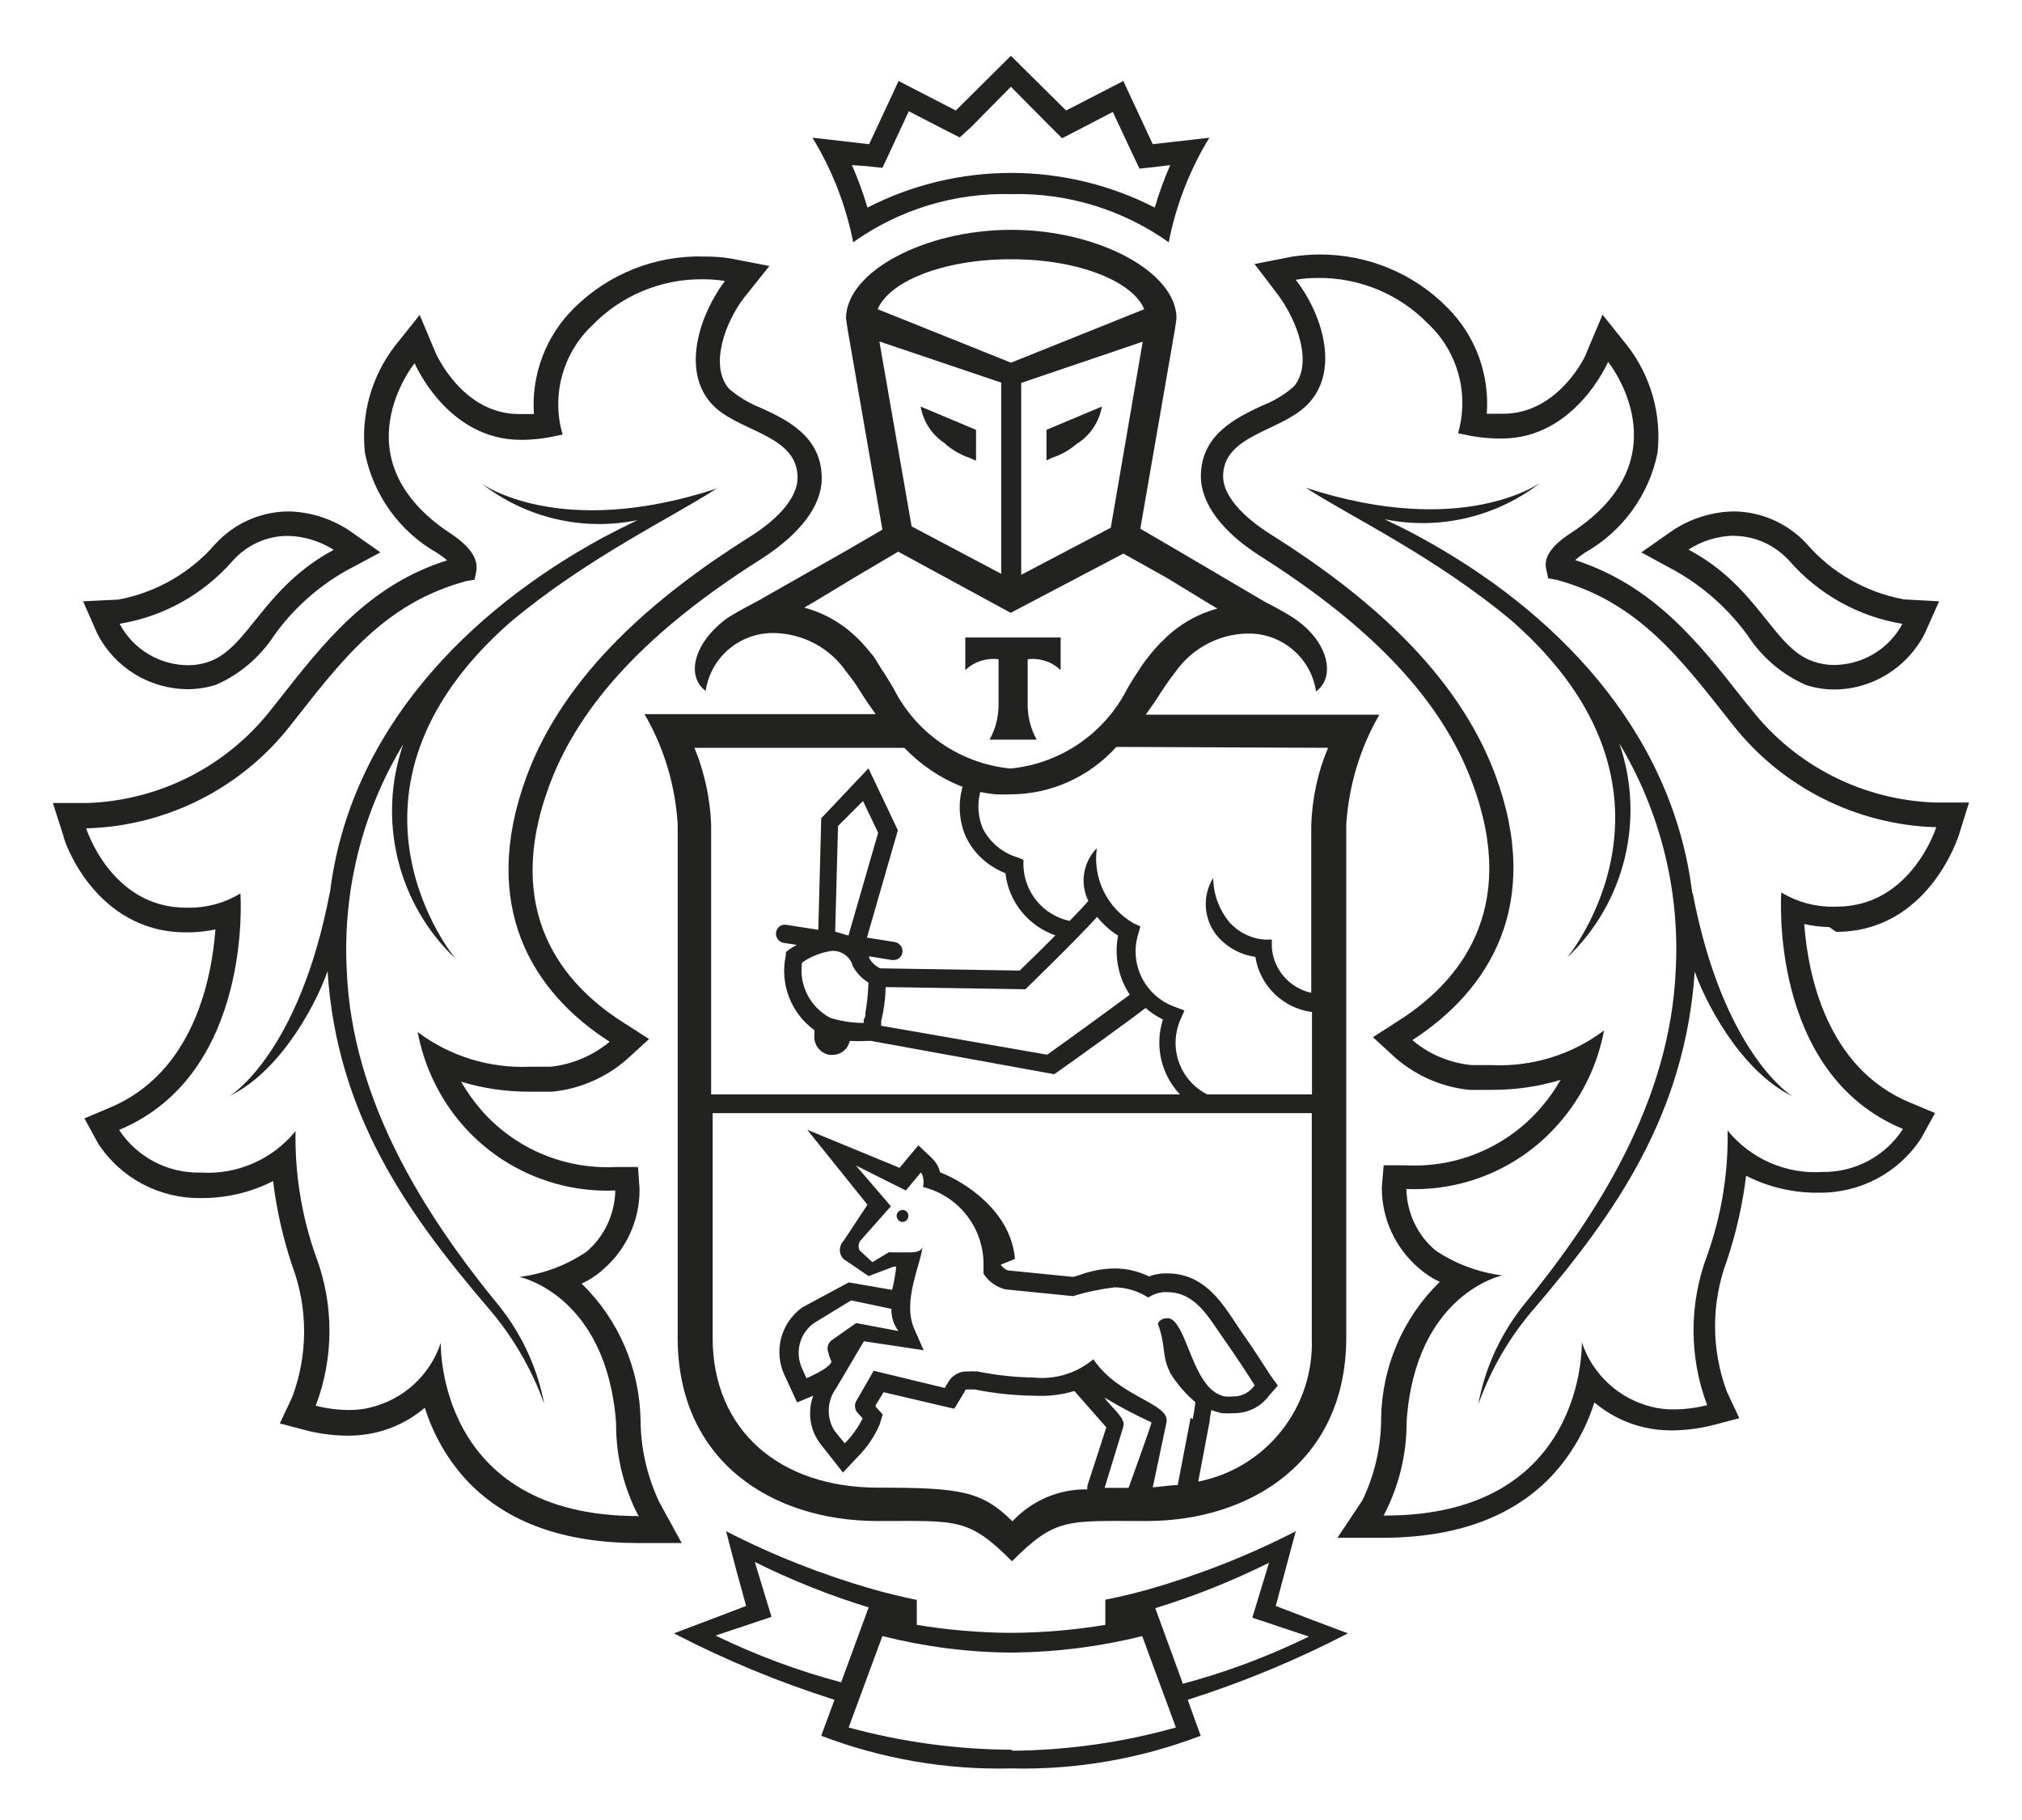
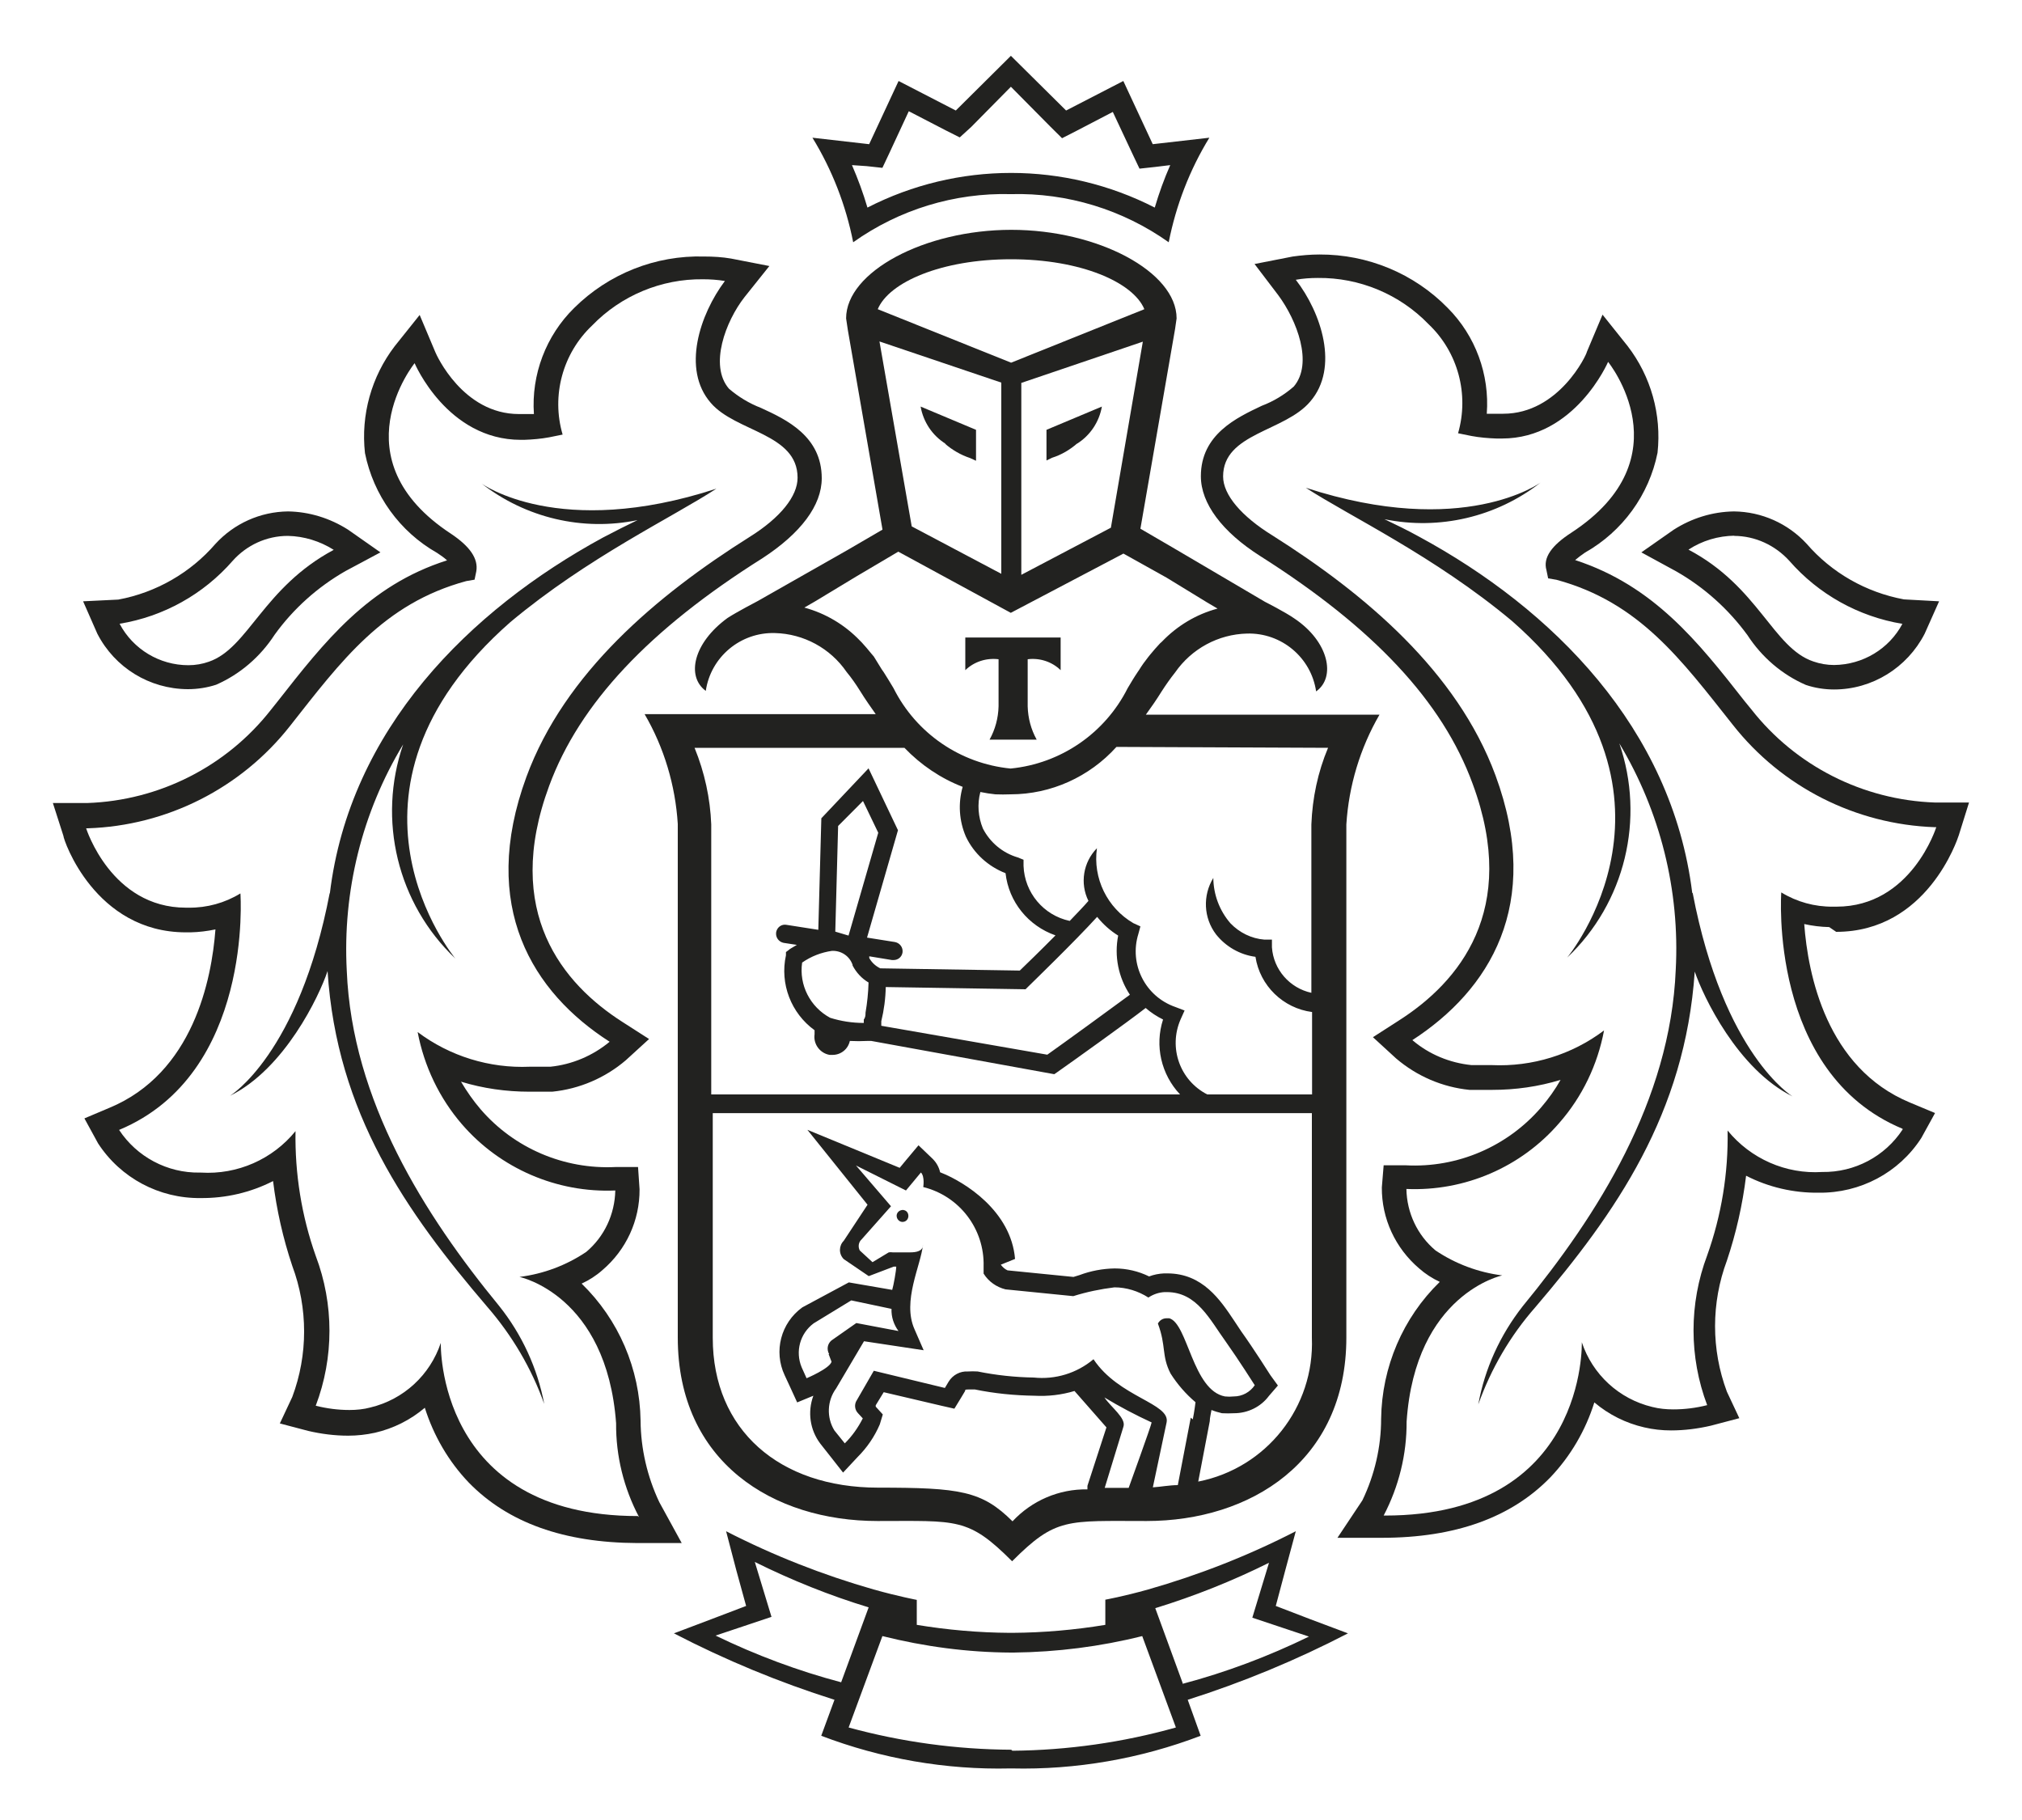
<svg xmlns="http://www.w3.org/2000/svg" width="20" height="18" viewBox="0 0 20 18" fill="none">
  <path d="M8.929 11.967C8.899 11.967 8.872 11.989 8.869 12.019V12.021C8.867 12.053 8.892 12.083 8.924 12.085H8.926C8.961 12.085 8.985 12.058 8.985 12.026C8.985 11.991 8.961 11.967 8.929 11.967Z" fill="#222220" />
  <path d="M8.925 11.964C8.928 11.964 8.928 11.967 8.928 11.967C8.93 11.967 8.93 11.964 8.933 11.964H8.925ZM12.96 16.014L12.619 15.883L12.713 15.53L12.817 15.144C12.35 15.384 11.861 15.576 11.357 15.72C11.111 15.789 10.933 15.821 10.933 15.821V16.07C10.629 16.12 10.323 16.147 10.014 16.149H9.987C9.678 16.147 9.372 16.12 9.068 16.07V15.823C9.068 15.823 8.888 15.789 8.641 15.72C8.138 15.576 7.649 15.384 7.182 15.144L7.283 15.53L7.38 15.883L7.036 16.014L6.666 16.154C7.175 16.418 7.706 16.638 8.254 16.811L8.123 17.167C8.718 17.394 9.355 17.505 9.992 17.49H10.007C10.644 17.505 11.281 17.394 11.876 17.167L11.748 16.811C12.293 16.638 12.824 16.418 13.333 16.154L12.96 16.014ZM7.078 16.176L7.631 15.991L7.466 15.448C7.829 15.628 8.204 15.779 8.592 15.897L8.32 16.638C7.893 16.525 7.476 16.369 7.078 16.176ZM10.014 17.315L10.002 17.305C9.459 17.302 8.918 17.228 8.394 17.085L8.728 16.181C9.143 16.285 9.57 16.342 9.999 16.344H10.027C10.456 16.339 10.883 16.285 11.298 16.181L11.631 17.085C11.105 17.233 10.56 17.31 10.014 17.315ZM11.698 16.653V16.646L11.427 15.905C11.814 15.786 12.19 15.636 12.552 15.456L12.387 15.999L12.947 16.186C12.547 16.381 12.128 16.539 11.698 16.653ZM9.999 1.92C10.557 1.905 11.105 2.073 11.56 2.396C11.632 2.031 11.767 1.68 11.962 1.362L11.402 1.426L11.111 0.801L10.545 1.093L9.999 0.552L9.454 1.093L8.888 0.801L8.597 1.426L8.036 1.362C8.231 1.68 8.367 2.031 8.439 2.396C8.893 2.073 9.441 1.905 9.999 1.92ZM8.572 1.643L8.728 1.66L8.794 1.52L8.989 1.1L9.352 1.288L9.493 1.359L9.607 1.255L9.999 0.858L10.392 1.255L10.505 1.367L10.646 1.295L11.007 1.107L11.204 1.527L11.271 1.668L11.427 1.651L11.575 1.633C11.515 1.769 11.464 1.91 11.422 2.053C10.53 1.596 9.471 1.596 8.58 2.053C8.538 1.91 8.486 1.769 8.427 1.633L8.572 1.643ZM17.323 7.016L17.256 6.934C16.797 6.349 16.36 5.794 15.58 5.539C15.612 5.512 15.644 5.488 15.678 5.465C16.049 5.255 16.311 4.895 16.395 4.478C16.436 4.1 16.33 3.722 16.098 3.421L15.851 3.112L15.696 3.48C15.696 3.502 15.422 4.092 14.868 4.092H14.706C14.735 3.705 14.595 3.322 14.32 3.046C13.987 2.705 13.528 2.515 13.051 2.517C12.962 2.517 12.873 2.525 12.787 2.537L12.409 2.611L12.644 2.92C12.827 3.167 12.992 3.594 12.797 3.823C12.703 3.905 12.597 3.969 12.481 4.013C12.234 4.13 11.878 4.295 11.878 4.71C11.878 4.979 12.088 5.26 12.466 5.5C13.58 6.206 14.268 6.934 14.567 7.754C15.029 9.004 14.427 9.715 13.841 10.09L13.58 10.258L13.809 10.468C14.014 10.643 14.266 10.752 14.535 10.779H14.76C14.989 10.779 15.217 10.747 15.436 10.68C15.382 10.776 15.316 10.868 15.244 10.952C14.911 11.339 14.417 11.552 13.906 11.525H13.686L13.668 11.744C13.666 12.053 13.802 12.344 14.036 12.544C14.098 12.599 14.167 12.643 14.241 12.678C13.876 13.033 13.668 13.52 13.661 14.031C13.661 14.31 13.597 14.586 13.476 14.838L13.229 15.209H13.668C14.395 15.209 14.95 15.008 15.335 14.611C15.535 14.401 15.683 14.147 15.77 13.87C15.913 13.991 16.081 14.075 16.264 14.117C16.35 14.137 16.439 14.147 16.528 14.147C16.661 14.147 16.794 14.13 16.923 14.1L17.204 14.026L17.081 13.764C16.925 13.347 16.925 12.885 17.081 12.468C17.172 12.196 17.236 11.915 17.271 11.628C17.493 11.742 17.74 11.799 17.989 11.796C18.399 11.801 18.782 11.599 19.004 11.255L19.14 11.008L18.893 10.905C18.066 10.562 17.883 9.638 17.846 9.139C17.928 9.157 18.009 9.167 18.093 9.169L18.162 9.216C19.061 9.216 19.362 8.3 19.375 8.26L19.476 7.937H19.138C18.427 7.912 17.762 7.576 17.323 7.016ZM18.165 8.967H18.13C17.95 8.969 17.772 8.92 17.619 8.826C17.619 8.826 17.488 10.611 18.819 11.164V11.171C18.644 11.438 18.343 11.596 18.024 11.591C17.664 11.614 17.316 11.46 17.088 11.181C17.096 11.601 17.027 12.021 16.886 12.416C16.706 12.893 16.706 13.421 16.886 13.897C16.775 13.925 16.664 13.939 16.55 13.939C16.481 13.939 16.409 13.932 16.343 13.915C16.014 13.836 15.752 13.594 15.646 13.275C15.646 13.275 15.698 14.989 13.701 14.989H13.686C13.836 14.702 13.915 14.384 13.913 14.06C13.999 12.794 14.859 12.614 14.859 12.614C14.622 12.584 14.397 12.5 14.199 12.367C14.019 12.216 13.915 11.994 13.911 11.759C14.488 11.784 15.046 11.544 15.424 11.105C15.651 10.846 15.802 10.53 15.866 10.191C15.548 10.431 15.155 10.552 14.757 10.534H14.555C14.34 10.512 14.135 10.428 13.97 10.287C14.73 9.794 15.264 8.949 14.792 7.668C14.412 6.641 13.501 5.873 12.585 5.295C12.281 5.107 12.098 4.895 12.098 4.712C12.098 4.283 12.708 4.27 12.96 3.971C13.249 3.636 13.069 3.092 12.817 2.767C12.888 2.754 12.962 2.749 13.034 2.749C13.446 2.744 13.844 2.91 14.13 3.206C14.422 3.483 14.533 3.9 14.422 4.285L14.555 4.312C14.636 4.327 14.718 4.334 14.802 4.337H14.856C15.58 4.337 15.906 3.579 15.906 3.579C15.906 3.579 16.676 4.527 15.543 5.268C15.348 5.394 15.261 5.515 15.296 5.638L15.313 5.72L15.395 5.734C16.217 5.957 16.629 6.525 17.14 7.169C17.624 7.784 18.355 8.154 19.138 8.181H19.152C19.152 8.181 18.906 8.967 18.165 8.967Z" fill="#222220" />
  <path d="M16.58 5.651C16.857 5.809 17.096 6.024 17.284 6.281C17.425 6.498 17.625 6.671 17.862 6.774C17.951 6.804 18.047 6.819 18.141 6.819C18.518 6.819 18.864 6.604 19.037 6.268L19.18 5.947L18.832 5.928C18.457 5.858 18.119 5.666 17.869 5.377C17.684 5.177 17.425 5.061 17.151 5.058C16.938 5.061 16.733 5.125 16.555 5.239L16.235 5.463L16.58 5.651ZM17.158 5.298L17.151 5.3C17.36 5.3 17.558 5.392 17.699 5.547C17.988 5.878 18.383 6.098 18.817 6.17C18.684 6.419 18.425 6.574 18.141 6.577C18.072 6.577 18.002 6.565 17.936 6.542C17.536 6.407 17.395 5.802 16.701 5.436C16.837 5.347 16.995 5.3 17.158 5.298ZM16.743 8.834L16.738 8.829C16.536 7.199 15.353 6.021 14.037 5.308C13.916 5.241 13.803 5.187 13.694 5.135C14.237 5.246 14.803 5.113 15.239 4.772C15.239 4.772 14.476 5.332 12.916 4.824C13.348 5.105 14.188 5.5 14.956 6.142C16.872 7.826 15.501 9.471 15.501 9.471C16.074 8.928 16.274 8.098 16.017 7.352C16.422 8.026 16.617 8.807 16.575 9.592C16.521 10.886 15.803 12.016 15.062 12.918C14.839 13.202 14.686 13.535 14.622 13.89C14.748 13.537 14.938 13.211 15.185 12.93C15.988 11.989 16.667 11.014 16.763 9.609C16.847 9.856 17.188 10.575 17.731 10.844C17.731 10.844 17.049 10.434 16.743 8.834ZM6.521 14.856C6.402 14.604 6.338 14.328 6.336 14.049C6.328 13.537 6.119 13.051 5.753 12.695C5.827 12.661 5.896 12.617 5.958 12.562C6.193 12.362 6.328 12.071 6.326 11.762L6.311 11.542H6.089C5.58 11.567 5.086 11.357 4.753 10.97C4.681 10.886 4.617 10.794 4.56 10.698C4.78 10.765 5.007 10.797 5.237 10.797H5.462C5.731 10.77 5.985 10.661 6.19 10.486L6.42 10.276L6.158 10.108C5.57 9.733 4.97 9.021 5.432 7.772C5.731 6.96 6.42 6.226 7.543 5.52C7.921 5.273 8.128 4.999 8.128 4.73C8.128 4.315 7.78 4.15 7.526 4.034C7.41 3.989 7.304 3.925 7.21 3.844C7.012 3.614 7.178 3.177 7.363 2.94L7.61 2.631L7.23 2.557C7.143 2.542 7.054 2.537 6.965 2.537C6.484 2.523 6.02 2.708 5.679 3.046C5.4 3.32 5.254 3.705 5.281 4.095H5.133C4.578 4.095 4.316 3.508 4.306 3.483L4.151 3.115L3.904 3.424C3.674 3.725 3.568 4.103 3.61 4.481C3.694 4.898 3.953 5.258 4.323 5.468C4.358 5.491 4.393 5.515 4.422 5.542C3.642 5.789 3.205 6.352 2.746 6.937L2.679 7.021C2.239 7.582 1.573 7.918 0.862 7.942H0.523L0.627 8.266C0.627 8.305 0.938 9.221 1.839 9.221H1.884C1.968 9.219 2.049 9.209 2.131 9.192C2.094 9.686 1.911 10.614 1.081 10.957L0.835 11.061L0.97 11.308C1.193 11.651 1.575 11.854 1.985 11.849C2.235 11.851 2.479 11.794 2.701 11.681C2.736 11.967 2.8 12.249 2.891 12.52C3.047 12.938 3.047 13.399 2.891 13.816L2.768 14.078L3.049 14.152C3.178 14.182 3.311 14.199 3.444 14.199C3.533 14.199 3.622 14.189 3.709 14.17C3.891 14.128 4.059 14.044 4.202 13.923C4.289 14.199 4.437 14.454 4.637 14.663C5.025 15.061 5.58 15.258 6.304 15.261H6.743L6.521 14.856ZM6.309 14.994C4.311 14.994 4.36 13.281 4.36 13.281C4.254 13.599 3.993 13.841 3.664 13.92C3.598 13.938 3.526 13.945 3.457 13.945C3.343 13.945 3.232 13.93 3.123 13.903C3.304 13.426 3.304 12.898 3.123 12.421C2.983 12.026 2.916 11.607 2.923 11.187C2.696 11.466 2.348 11.619 1.988 11.597H1.975C1.654 11.602 1.353 11.441 1.178 11.175C2.509 10.621 2.378 8.836 2.378 8.836C2.225 8.93 2.047 8.979 1.867 8.977H1.839C1.099 8.977 0.852 8.192 0.852 8.192H0.867C1.649 8.167 2.383 7.797 2.867 7.182C3.375 6.537 3.79 5.97 4.612 5.747L4.694 5.733L4.711 5.651C4.733 5.525 4.647 5.404 4.464 5.281C3.331 4.54 4.101 3.592 4.101 3.592C4.101 3.592 4.422 4.35 5.151 4.35H5.185C5.269 4.347 5.351 4.34 5.432 4.325L5.565 4.298C5.452 3.913 5.565 3.495 5.857 3.219C6.143 2.923 6.541 2.757 6.953 2.762C7.025 2.762 7.099 2.767 7.17 2.779C6.923 3.108 6.741 3.651 7.03 3.984C7.277 4.273 7.889 4.286 7.889 4.725C7.889 4.908 7.719 5.12 7.415 5.31C6.496 5.888 5.585 6.656 5.207 7.683C4.736 8.965 5.269 9.816 6.03 10.303C5.864 10.441 5.659 10.528 5.444 10.55H5.239C4.842 10.567 4.449 10.446 4.131 10.207C4.195 10.545 4.346 10.861 4.57 11.12C4.948 11.557 5.509 11.799 6.086 11.774C6.081 12.009 5.978 12.231 5.798 12.382C5.6 12.515 5.375 12.599 5.138 12.629C5.138 12.629 6 12.804 6.094 14.076C6.091 14.399 6.17 14.718 6.321 15.004L6.309 14.994Z" fill="#222220" />
  <path d="M1.857 6.816H1.859C1.953 6.816 2.049 6.801 2.138 6.772C2.375 6.668 2.575 6.495 2.716 6.278C2.901 6.021 3.141 5.806 3.417 5.648L3.763 5.463L3.442 5.238C3.264 5.125 3.059 5.061 2.849 5.058C2.575 5.061 2.316 5.177 2.131 5.379C1.884 5.665 1.543 5.861 1.17 5.93L0.822 5.947L0.963 6.268C1.136 6.604 1.479 6.814 1.857 6.816ZM2.301 5.547C2.44 5.391 2.637 5.3 2.847 5.3C3.007 5.303 3.165 5.352 3.301 5.438C2.603 5.811 2.457 6.409 2.067 6.544C2.003 6.567 1.933 6.579 1.864 6.579C1.578 6.579 1.316 6.421 1.183 6.169C1.617 6.098 2.012 5.878 2.301 5.547ZM3.43 9.601C3.388 8.816 3.58 8.036 3.988 7.362C3.731 8.107 3.931 8.937 4.504 9.48C4.504 9.48 3.131 7.836 5.049 6.152C5.817 5.51 6.654 5.115 7.086 4.833C5.526 5.342 4.763 4.782 4.763 4.782C5.2 5.122 5.763 5.256 6.306 5.144C6.198 5.196 6.084 5.253 5.963 5.317C4.647 6.033 3.457 7.211 3.262 8.841V8.828C2.956 10.428 2.274 10.838 2.274 10.838C2.815 10.572 3.158 9.851 3.24 9.604C3.331 11.011 4.017 11.986 4.82 12.925C5.064 13.206 5.257 13.532 5.383 13.885C5.316 13.532 5.163 13.199 4.938 12.917C4.198 12.016 3.482 10.885 3.43 9.601ZM9.548 6.628C9.635 6.544 9.756 6.505 9.877 6.52V6.986C9.874 7.102 9.844 7.214 9.788 7.315H10.254C10.198 7.214 10.168 7.102 10.165 6.986V6.52C10.284 6.505 10.405 6.544 10.491 6.628V6.305H9.548V6.628ZM9.353 4.389H9.348C9.42 4.451 9.504 4.5 9.595 4.53L9.654 4.557V4.251L9.106 4.021C9.133 4.174 9.222 4.307 9.353 4.389ZM10.654 4.386L10.652 4.389C10.783 4.307 10.872 4.174 10.899 4.021L10.351 4.251V4.554L10.407 4.527C10.499 4.498 10.583 4.448 10.654 4.386Z" fill="#222220" />
-   <path d="M11.637 3.149C11.637 2.688 10.859 2.273 10.002 2.273C9.145 2.273 8.368 2.688 8.368 3.149L8.385 3.263L8.728 5.238L8.385 5.438L7.489 5.947C7.489 5.947 7.289 6.051 7.195 6.112C6.856 6.359 6.785 6.69 6.98 6.833C7.029 6.498 7.323 6.251 7.664 6.261C7.948 6.268 8.212 6.411 8.373 6.646C8.422 6.705 8.466 6.769 8.506 6.833C8.558 6.917 8.61 6.991 8.661 7.063H6.375C6.568 7.394 6.679 7.767 6.703 8.149V13.229C6.703 14.463 7.649 15.043 8.679 15.043C9.469 15.043 9.575 15.006 10.01 15.441C10.444 15.006 10.55 15.043 11.341 15.043C12.363 15.043 13.316 14.458 13.316 13.229V8.154C13.341 7.772 13.452 7.399 13.644 7.068H11.333C11.385 6.996 11.437 6.922 11.489 6.838C11.531 6.774 11.575 6.71 11.622 6.651C11.785 6.416 12.049 6.273 12.333 6.266C12.674 6.256 12.968 6.503 13.017 6.838C13.214 6.698 13.143 6.345 12.802 6.117C12.711 6.053 12.511 5.952 12.511 5.952L11.622 5.429L11.279 5.229L11.622 3.253L11.637 3.149ZM8.698 3.377L9.903 3.784V5.675L9.017 5.206L8.698 3.377ZM6.869 7.396H8.945C9.106 7.564 9.303 7.698 9.521 7.782C9.474 7.945 9.486 8.12 9.553 8.275C9.632 8.441 9.773 8.569 9.945 8.636C9.977 8.92 10.17 9.157 10.439 9.251C10.291 9.401 10.145 9.542 10.086 9.599L8.706 9.577C8.659 9.554 8.622 9.52 8.597 9.475V9.458L8.822 9.495H8.837C8.881 9.495 8.918 9.466 8.926 9.421C8.933 9.372 8.901 9.327 8.852 9.317L8.575 9.273L8.881 8.211L8.59 7.599L8.123 8.093L8.094 9.196L7.78 9.147C7.731 9.137 7.686 9.169 7.676 9.219V9.221C7.669 9.27 7.701 9.315 7.75 9.325L7.881 9.345C7.834 9.372 7.802 9.391 7.8 9.396L7.773 9.416V9.448C7.711 9.73 7.824 10.021 8.056 10.189V10.229C8.042 10.325 8.108 10.416 8.205 10.433H8.234C8.316 10.433 8.387 10.377 8.405 10.295C8.464 10.298 8.521 10.298 8.58 10.295H8.617L10.427 10.624L10.457 10.604C10.6 10.503 11.15 10.11 11.331 9.969C11.382 10.014 11.442 10.053 11.503 10.083C11.419 10.342 11.484 10.626 11.671 10.824H7.034V8.154C7.024 7.895 6.968 7.638 6.869 7.396ZM11.175 9.838C10.987 9.977 10.526 10.312 10.358 10.431L8.716 10.145V10.1C8.743 9.989 8.758 9.875 8.76 9.762L10.143 9.784L10.17 9.757C10.192 9.735 10.629 9.312 10.852 9.068C10.911 9.142 10.98 9.204 11.059 9.253C11.02 9.456 11.061 9.666 11.175 9.838ZM8.432 9.542V9.549C8.469 9.619 8.523 9.678 8.59 9.717C8.587 9.819 8.577 9.917 8.56 10.016C8.56 10.038 8.56 10.061 8.543 10.083V10.117C8.429 10.117 8.318 10.1 8.21 10.066C8.012 9.959 7.901 9.742 7.933 9.52C8.022 9.458 8.123 9.419 8.229 9.404C8.321 9.401 8.402 9.456 8.432 9.542ZM8.261 9.214L8.289 8.169L8.536 7.922L8.686 8.236L8.392 9.253L8.261 9.214ZM11.163 14.715H10.926L11.111 14.11C11.14 14.026 10.987 13.917 10.923 13.821C11.074 13.912 11.229 13.994 11.39 14.068C11.39 14.088 11.163 14.715 11.163 14.715ZM11.797 14.038L11.777 14.021L11.649 14.688C11.568 14.688 11.481 14.705 11.402 14.71L11.538 14.068C11.578 13.878 11.066 13.821 10.815 13.443C10.649 13.582 10.437 13.646 10.224 13.624C10.037 13.621 9.852 13.601 9.669 13.564C9.637 13.562 9.605 13.562 9.573 13.564C9.496 13.559 9.422 13.599 9.382 13.665L9.345 13.727L8.642 13.557L8.474 13.848C8.447 13.888 8.452 13.942 8.486 13.977L8.533 14.028C8.486 14.12 8.427 14.204 8.355 14.275L8.252 14.147C8.173 14.019 8.18 13.853 8.269 13.732L8.545 13.265L9.136 13.354L9.044 13.145C8.921 12.868 9.108 12.515 9.128 12.312C9.128 12.374 9.064 12.386 9 12.386H8.829C8.817 12.384 8.802 12.384 8.79 12.386L8.629 12.483L8.503 12.367C8.484 12.33 8.491 12.285 8.521 12.258L8.812 11.93L8.466 11.527L8.96 11.774L9.108 11.596C9.148 11.636 9.131 11.74 9.131 11.74C9.489 11.829 9.738 12.154 9.728 12.525V12.596C9.777 12.675 9.857 12.73 9.945 12.752L10.614 12.819C10.748 12.777 10.884 12.749 11.022 12.732C11.14 12.732 11.259 12.769 11.358 12.833C11.405 12.801 11.461 12.782 11.518 12.779H11.54C11.839 12.779 11.965 13.051 12.126 13.273C12.247 13.443 12.41 13.7 12.41 13.7C12.363 13.769 12.286 13.811 12.202 13.811C12.173 13.814 12.145 13.814 12.116 13.811C11.795 13.752 11.748 13.09 11.565 13.038H11.536C11.501 13.038 11.469 13.058 11.452 13.09C11.536 13.315 11.486 13.406 11.578 13.584C11.644 13.69 11.728 13.787 11.824 13.868C11.824 13.868 11.812 13.967 11.797 14.038ZM8.2 13.392H8.195L8.224 13.468C8.205 13.535 7.977 13.631 7.977 13.631L7.928 13.522C7.864 13.367 7.911 13.189 8.047 13.088L8.419 12.861L8.817 12.945C8.815 13.024 8.839 13.1 8.886 13.164L8.469 13.085L8.222 13.258C8.182 13.293 8.175 13.347 8.2 13.392ZM12.975 13.231C13.002 13.917 12.526 14.52 11.852 14.653L11.965 14.056C11.965 14.021 11.977 13.979 11.982 13.945C12.017 13.959 12.052 13.969 12.086 13.977C12.126 13.979 12.165 13.979 12.205 13.977C12.341 13.977 12.469 13.915 12.55 13.806L12.639 13.703L12.565 13.601C12.565 13.601 12.4 13.34 12.276 13.167L12.207 13.063C12.069 12.856 11.893 12.594 11.545 12.594H11.513C11.464 12.596 11.412 12.606 11.365 12.624C11.259 12.572 11.143 12.545 11.024 12.545C10.906 12.547 10.787 12.569 10.676 12.611L10.617 12.629L9.965 12.564C9.938 12.552 9.916 12.532 9.898 12.508L10.039 12.451C10 11.979 9.545 11.69 9.298 11.594C9.286 11.542 9.261 11.498 9.224 11.461L9.084 11.327L8.96 11.475L8.898 11.55L7.985 11.174L8.58 11.915L8.345 12.271C8.296 12.32 8.293 12.401 8.345 12.453L8.592 12.621L8.839 12.527H8.864C8.864 12.564 8.837 12.715 8.824 12.757L8.395 12.683L7.936 12.93C7.723 13.083 7.649 13.364 7.76 13.601L7.812 13.713L7.884 13.87L8.044 13.804C7.985 13.964 8.01 14.142 8.113 14.278L8.21 14.401L8.338 14.564L8.481 14.411C8.575 14.317 8.649 14.209 8.701 14.088L8.731 13.989L8.661 13.912V13.898L8.74 13.769L9.311 13.903L9.439 13.932L9.508 13.819L9.545 13.757C9.545 13.745 9.545 13.742 9.58 13.742H9.642C9.837 13.782 10.034 13.801 10.232 13.804C10.365 13.811 10.498 13.796 10.627 13.757L10.943 14.117L10.755 14.695V14.73C10.474 14.725 10.205 14.841 10.014 15.046C9.711 14.745 9.496 14.713 8.684 14.713C7.708 14.713 7.049 14.142 7.049 13.231V11.009H12.975V13.231ZM13.136 7.396C13.034 7.636 12.98 7.893 12.97 8.154V9.819C12.755 9.772 12.595 9.589 12.58 9.369V9.293H12.506C12.377 9.283 12.259 9.224 12.17 9.132C12.061 9.006 12.002 8.848 12 8.683C11.893 8.856 11.903 9.078 12.027 9.241C12.123 9.362 12.264 9.443 12.417 9.463C12.461 9.749 12.691 9.972 12.977 10.009V10.824H11.941C11.669 10.685 11.555 10.362 11.676 10.083L11.716 9.994L11.624 9.959C11.328 9.856 11.165 9.537 11.259 9.236L11.279 9.162L11.21 9.13C10.95 8.979 10.807 8.685 10.849 8.389C10.713 8.527 10.679 8.737 10.765 8.91C10.716 8.967 10.652 9.033 10.58 9.108C10.321 9.053 10.133 8.829 10.123 8.564V8.503L10.066 8.48C9.916 8.436 9.792 8.332 9.721 8.194C9.674 8.08 9.664 7.952 9.696 7.833C9.745 7.843 9.795 7.851 9.844 7.856C9.893 7.858 9.945 7.858 9.995 7.856C10.395 7.856 10.775 7.683 11.042 7.387L13.136 7.396ZM11.536 5.712L11.941 5.959L12.042 6.019C11.832 6.075 11.642 6.189 11.491 6.347L11.474 6.362C11.439 6.399 11.407 6.436 11.375 6.475L11.355 6.5C11.323 6.54 11.293 6.582 11.266 6.626L11.252 6.648C11.217 6.698 11.185 6.752 11.153 6.806C10.928 7.253 10.491 7.552 9.995 7.601C9.498 7.552 9.061 7.253 8.837 6.806C8.805 6.752 8.773 6.7 8.74 6.648L8.721 6.621L8.642 6.493L8.619 6.466C8.587 6.426 8.555 6.389 8.523 6.354L8.506 6.337C8.355 6.179 8.165 6.066 7.955 6.009L8.059 5.949L8.466 5.703L8.884 5.456L9.997 6.061L11.111 5.475L11.536 5.712ZM10.987 5.219L10.101 5.685V3.787L11.303 3.379L10.987 5.219ZM10 3.587L8.681 3.058C8.792 2.791 9.311 2.564 10 2.564C10.689 2.564 11.207 2.791 11.318 3.058L10 3.587Z" fill="#222220" />
+   <path d="M11.638 3.149C11.638 2.688 10.86 2.273 10.003 2.273C9.146 2.273 8.369 2.688 8.369 3.149L8.386 3.263L8.729 5.238L8.386 5.438L7.49 5.947C7.49 5.947 7.29 6.051 7.196 6.112C6.857 6.359 6.786 6.69 6.981 6.833C7.03 6.498 7.324 6.251 7.665 6.261C7.949 6.268 8.213 6.411 8.374 6.646C8.423 6.705 8.467 6.769 8.507 6.833C8.559 6.917 8.611 6.991 8.662 7.063H6.376C6.569 7.394 6.68 7.767 6.704 8.149V13.229C6.704 14.463 7.65 15.043 8.68 15.043C9.47 15.043 9.576 15.006 10.011 15.441C10.445 15.006 10.551 15.043 11.341 15.043C12.364 15.043 13.317 14.458 13.317 13.229V8.154C13.341 7.772 13.453 7.399 13.645 7.068H11.334C11.386 6.996 11.438 6.922 11.49 6.838C11.531 6.774 11.576 6.71 11.623 6.651C11.786 6.416 12.05 6.273 12.334 6.266C12.675 6.256 12.969 6.503 13.018 6.838C13.216 6.698 13.144 6.345 12.803 6.117C12.712 6.053 12.512 5.952 12.512 5.952L11.623 5.429L11.28 5.229L11.623 3.253L11.638 3.149ZM8.699 3.377L9.904 3.784V5.675L9.018 5.206L8.699 3.377ZM6.87 7.396H8.946C9.107 7.564 9.304 7.698 9.522 7.782C9.475 7.945 9.487 8.12 9.554 8.275C9.633 8.441 9.774 8.569 9.946 8.636C9.978 8.92 10.171 9.157 10.44 9.251C10.292 9.401 10.146 9.542 10.087 9.599L8.707 9.577C8.66 9.554 8.623 9.52 8.598 9.475V9.458L8.823 9.495H8.838C8.882 9.495 8.919 9.466 8.927 9.421C8.934 9.372 8.902 9.327 8.853 9.317L8.576 9.273L8.882 8.211L8.591 7.599L8.124 8.093L8.094 9.196L7.781 9.147C7.732 9.137 7.687 9.169 7.677 9.219V9.221C7.67 9.27 7.702 9.315 7.751 9.325L7.882 9.345C7.835 9.372 7.803 9.391 7.801 9.396L7.774 9.416V9.448C7.712 9.73 7.825 10.021 8.057 10.189V10.229C8.043 10.325 8.109 10.416 8.206 10.433H8.235C8.317 10.433 8.388 10.377 8.406 10.295C8.465 10.298 8.522 10.298 8.581 10.295H8.618L10.428 10.624L10.457 10.604C10.601 10.503 11.151 10.11 11.332 9.969C11.383 10.014 11.443 10.053 11.504 10.083C11.42 10.342 11.485 10.626 11.672 10.824H7.035V8.154C7.025 7.895 6.969 7.638 6.87 7.396ZM11.176 9.838C10.988 9.977 10.527 10.312 10.359 10.431L8.717 10.145V10.1C8.744 9.989 8.759 9.875 8.761 9.762L10.144 9.784L10.171 9.757C10.193 9.735 10.63 9.312 10.852 9.068C10.912 9.142 10.981 9.204 11.06 9.253C11.02 9.456 11.062 9.666 11.176 9.838ZM8.433 9.542V9.549C8.47 9.619 8.524 9.678 8.591 9.717C8.588 9.819 8.578 9.917 8.561 10.016C8.561 10.038 8.561 10.061 8.544 10.083V10.117C8.43 10.117 8.319 10.1 8.211 10.066C8.013 9.959 7.902 9.742 7.934 9.52C8.023 9.458 8.124 9.419 8.23 9.404C8.322 9.401 8.403 9.456 8.433 9.542ZM8.262 9.214L8.29 8.169L8.536 7.922L8.687 8.236L8.393 9.253L8.262 9.214ZM11.164 14.715H10.927L11.112 14.11C11.141 14.026 10.988 13.917 10.924 13.821C11.075 13.912 11.23 13.994 11.391 14.068C11.391 14.088 11.164 14.715 11.164 14.715ZM11.798 14.038L11.778 14.021L11.65 14.688C11.569 14.688 11.482 14.705 11.403 14.71L11.539 14.068C11.578 13.878 11.067 13.821 10.816 13.443C10.65 13.582 10.438 13.646 10.225 13.624C10.038 13.621 9.853 13.601 9.67 13.564C9.638 13.562 9.606 13.562 9.574 13.564C9.497 13.559 9.423 13.599 9.383 13.665L9.346 13.727L8.643 13.557L8.475 13.848C8.448 13.888 8.453 13.942 8.487 13.977L8.534 14.028C8.487 14.12 8.428 14.204 8.356 14.275L8.253 14.147C8.174 14.019 8.181 13.853 8.27 13.732L8.546 13.265L9.136 13.354L9.045 13.145C8.922 12.868 9.109 12.515 9.129 12.312C9.129 12.374 9.065 12.386 9.001 12.386H8.83C8.818 12.384 8.803 12.384 8.791 12.386L8.63 12.483L8.504 12.367C8.485 12.33 8.492 12.285 8.522 12.258L8.813 11.93L8.467 11.527L8.961 11.774L9.109 11.596C9.149 11.636 9.132 11.74 9.132 11.74C9.49 11.829 9.739 12.154 9.729 12.525V12.596C9.778 12.675 9.857 12.73 9.946 12.752L10.616 12.819C10.749 12.777 10.885 12.749 11.023 12.732C11.141 12.732 11.26 12.769 11.359 12.833C11.406 12.801 11.462 12.782 11.519 12.779H11.541C11.84 12.779 11.966 13.051 12.127 13.273C12.248 13.443 12.411 13.7 12.411 13.7C12.364 13.769 12.287 13.811 12.203 13.811C12.174 13.814 12.146 13.814 12.117 13.811C11.796 13.752 11.749 13.09 11.566 13.038H11.537C11.502 13.038 11.47 13.058 11.453 13.09C11.537 13.315 11.487 13.406 11.578 13.584C11.645 13.69 11.729 13.787 11.825 13.868C11.825 13.868 11.813 13.967 11.798 14.038ZM8.201 13.392H8.196L8.225 13.468C8.206 13.535 7.978 13.631 7.978 13.631L7.929 13.522C7.865 13.367 7.912 13.189 8.048 13.088L8.42 12.861L8.818 12.945C8.815 13.024 8.84 13.1 8.887 13.164L8.47 13.085L8.223 13.258C8.183 13.293 8.176 13.347 8.201 13.392ZM12.976 13.231C13.003 13.917 12.527 14.52 11.852 14.653L11.966 14.056C11.966 14.021 11.978 13.979 11.983 13.945C12.018 13.959 12.053 13.969 12.087 13.977C12.127 13.979 12.166 13.979 12.206 13.977C12.341 13.977 12.47 13.915 12.551 13.806L12.64 13.703L12.566 13.601C12.566 13.601 12.401 13.34 12.277 13.167L12.208 13.063C12.07 12.856 11.895 12.594 11.546 12.594H11.514C11.465 12.596 11.413 12.606 11.366 12.624C11.26 12.572 11.144 12.545 11.025 12.545C10.907 12.547 10.788 12.569 10.677 12.611L10.618 12.629L9.966 12.564C9.939 12.552 9.917 12.532 9.899 12.508L10.04 12.451C10.001 11.979 9.546 11.69 9.299 11.594C9.287 11.542 9.262 11.498 9.225 11.461L9.085 11.327L8.961 11.475L8.899 11.55L7.986 11.174L8.581 11.915L8.346 12.271C8.297 12.32 8.294 12.401 8.346 12.453L8.593 12.621L8.84 12.527H8.865C8.865 12.564 8.838 12.715 8.825 12.757L8.396 12.683L7.936 12.93C7.724 13.083 7.65 13.364 7.761 13.601L7.813 13.713L7.885 13.87L8.045 13.804C7.986 13.964 8.011 14.142 8.114 14.278L8.211 14.401L8.339 14.564L8.482 14.411C8.576 14.317 8.65 14.209 8.702 14.088L8.732 13.989L8.662 13.912V13.898L8.741 13.769L9.312 13.903L9.44 13.932L9.509 13.819L9.546 13.757C9.546 13.745 9.546 13.742 9.581 13.742H9.643C9.838 13.782 10.035 13.801 10.233 13.804C10.366 13.811 10.499 13.796 10.628 13.757L10.944 14.117L10.756 14.695V14.73C10.475 14.725 10.206 14.841 10.015 15.046C9.712 14.745 9.497 14.713 8.685 14.713C7.709 14.713 7.05 14.142 7.05 13.231V11.009H12.976V13.231ZM13.136 7.396C13.035 7.636 12.981 7.893 12.971 8.154V9.819C12.756 9.772 12.596 9.589 12.581 9.369V9.293H12.507C12.378 9.283 12.26 9.224 12.171 9.132C12.062 9.006 12.003 8.848 12.001 8.683C11.895 8.856 11.904 9.078 12.028 9.241C12.124 9.362 12.265 9.443 12.418 9.463C12.462 9.749 12.692 9.972 12.978 10.009V10.824H11.941C11.67 10.685 11.556 10.362 11.677 10.083L11.717 9.994L11.625 9.959C11.329 9.856 11.166 9.537 11.26 9.236L11.28 9.162L11.21 9.13C10.951 8.979 10.808 8.685 10.85 8.389C10.714 8.527 10.68 8.737 10.766 8.91C10.717 8.967 10.652 9.033 10.581 9.108C10.322 9.053 10.134 8.829 10.124 8.564V8.503L10.067 8.48C9.917 8.436 9.793 8.332 9.722 8.194C9.675 8.08 9.665 7.952 9.697 7.833C9.746 7.843 9.796 7.851 9.845 7.856C9.894 7.858 9.946 7.858 9.996 7.856C10.396 7.856 10.776 7.683 11.043 7.387L13.136 7.396ZM11.537 5.712L11.941 5.959L12.043 6.019C11.833 6.075 11.643 6.189 11.492 6.347L11.475 6.362C11.44 6.399 11.408 6.436 11.376 6.475L11.356 6.5C11.324 6.54 11.294 6.582 11.267 6.626L11.252 6.648C11.218 6.698 11.186 6.752 11.154 6.806C10.929 7.253 10.492 7.552 9.996 7.601C9.499 7.552 9.062 7.253 8.838 6.806C8.806 6.752 8.774 6.7 8.741 6.648L8.722 6.621L8.643 6.493L8.62 6.466C8.588 6.426 8.556 6.389 8.524 6.354L8.507 6.337C8.356 6.179 8.166 6.066 7.956 6.009L8.06 5.949L8.467 5.703L8.885 5.456L9.998 6.061L11.112 5.475L11.537 5.712ZM10.988 5.219L10.102 5.685V3.787L11.304 3.379L10.988 5.219ZM10.001 3.587L8.682 3.058C8.793 2.791 9.312 2.564 10.001 2.564C10.69 2.564 11.208 2.791 11.319 3.058L10.001 3.587Z" fill="#222220" />
</svg>
